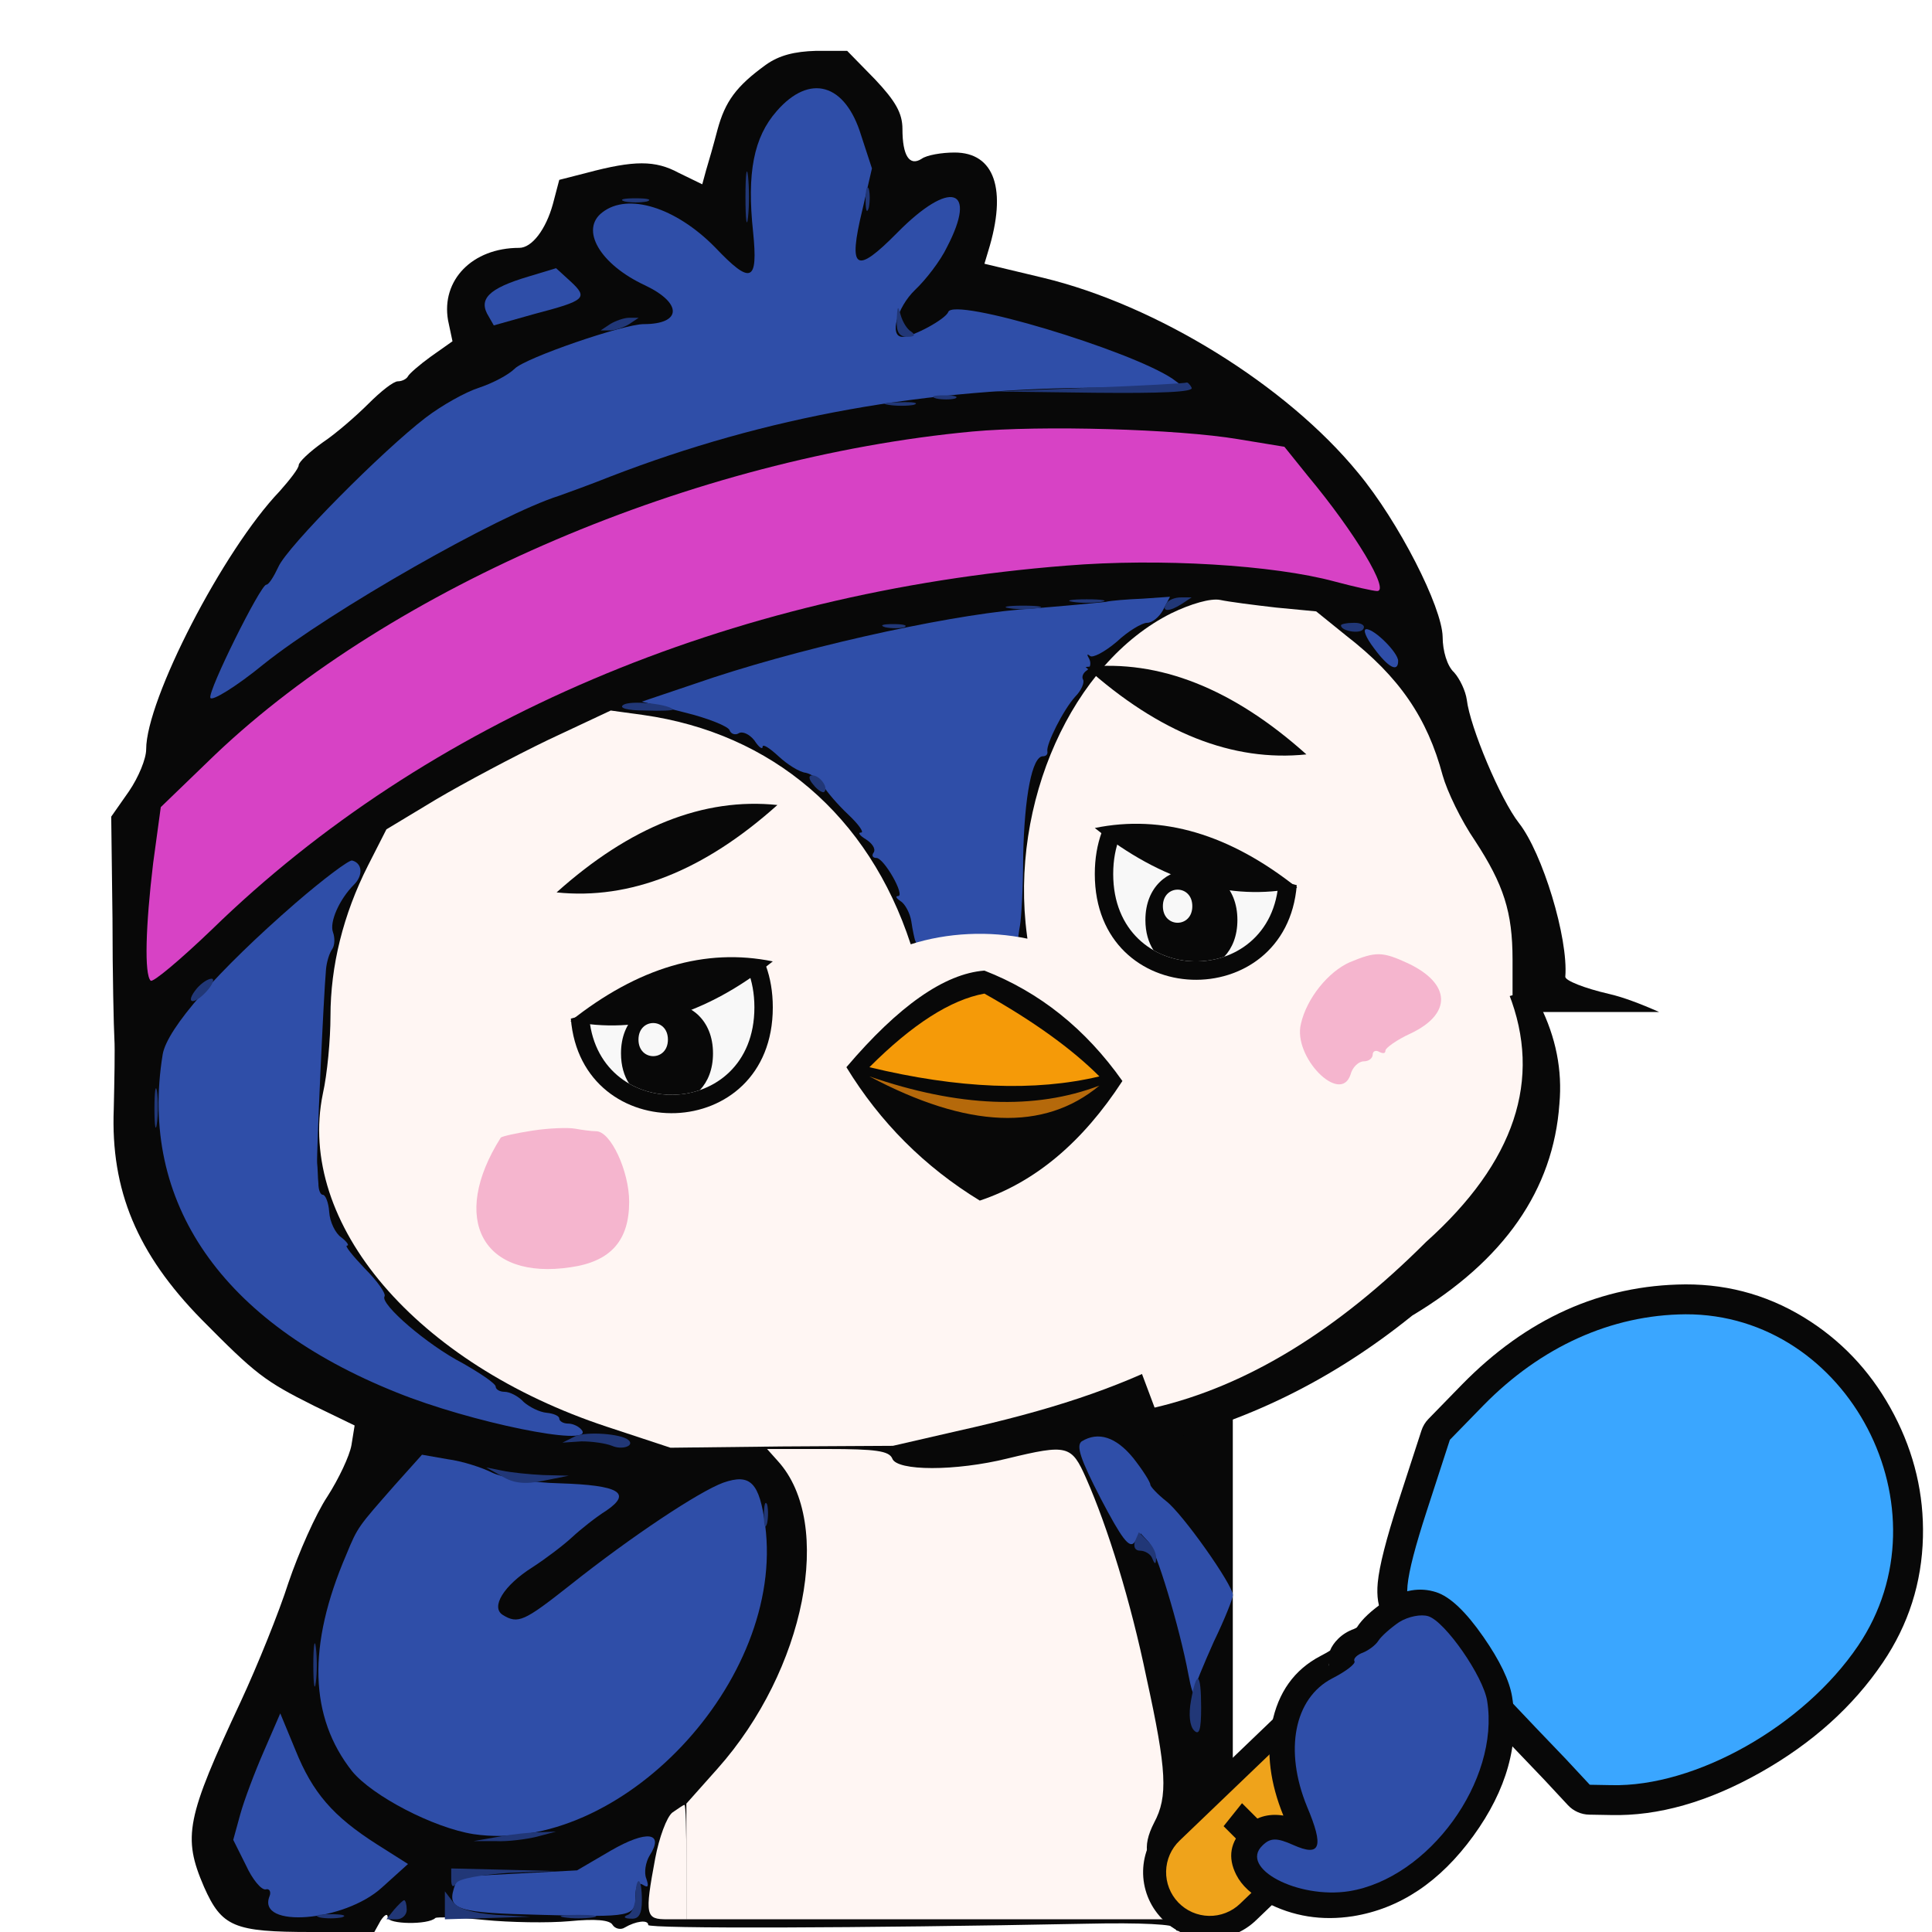
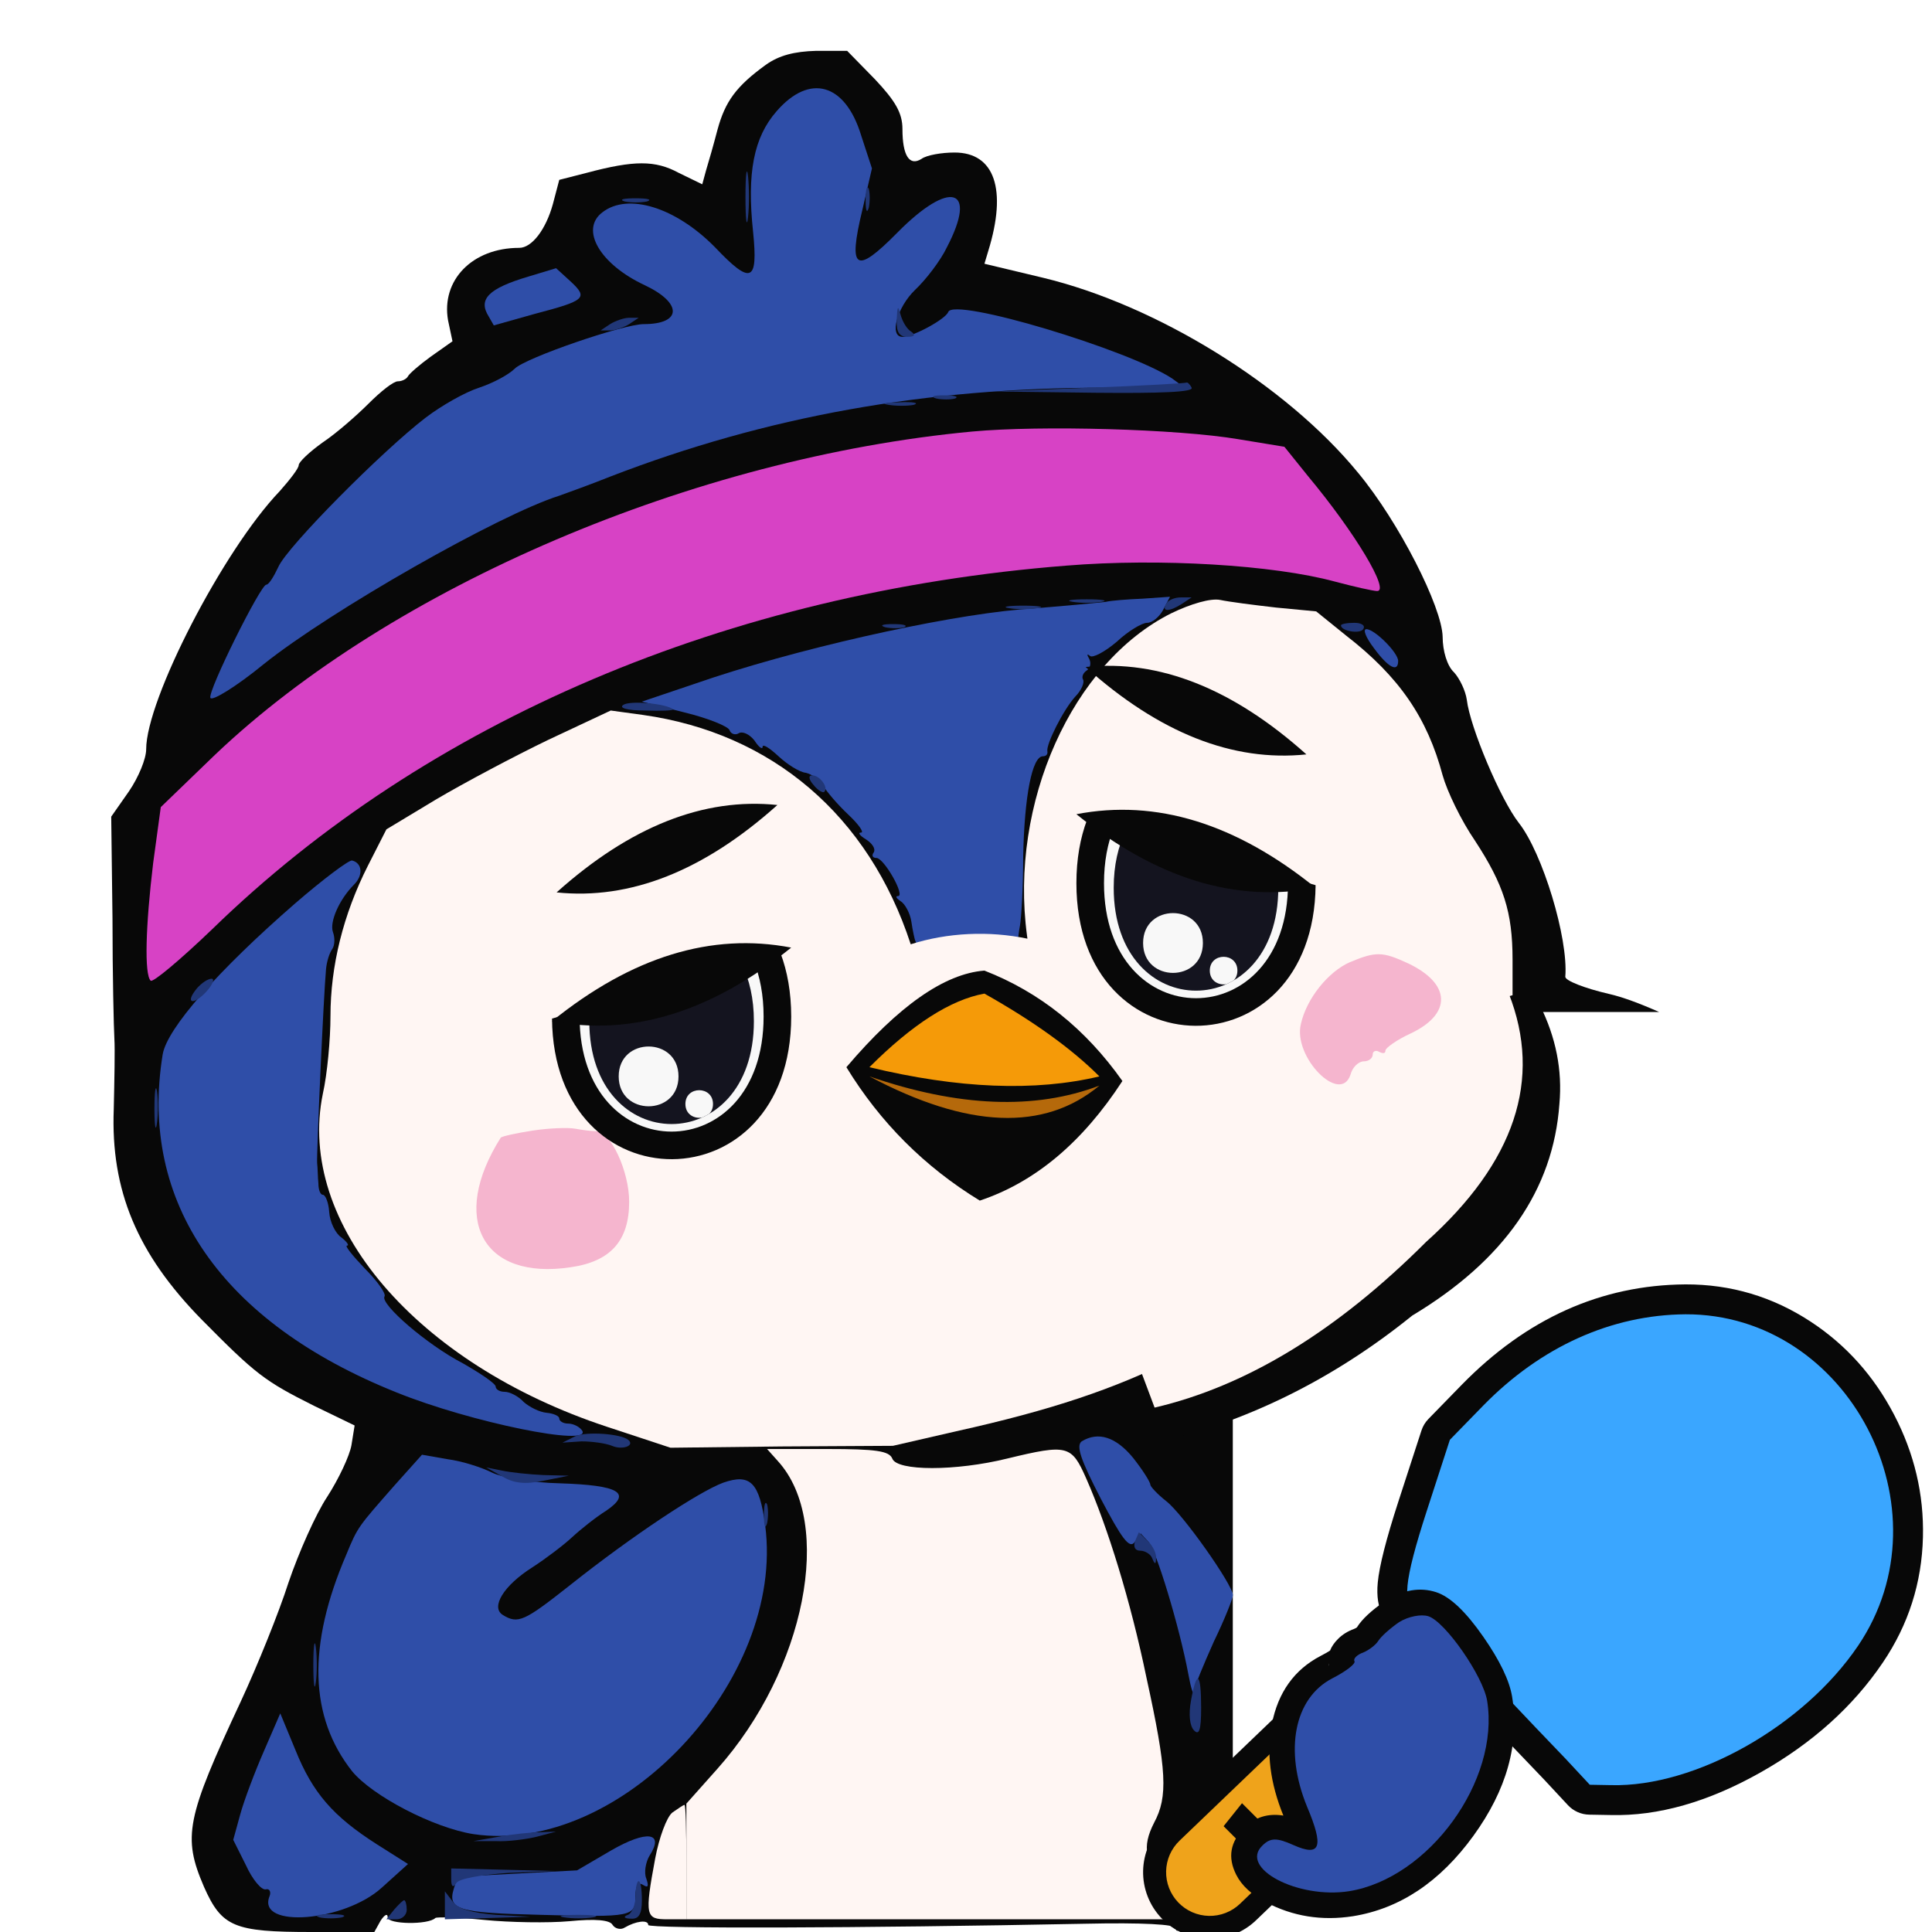
<svg xmlns="http://www.w3.org/2000/svg" viewBox="0 0 420 420" aria-hidden="true" class="sthings" data-character="pip">
  <g data-pip-part="body">
    <path fill="#080808" fill-rule="evenodd" d="M166.48 14.092C169.382 12.02 172.697 11.191 177.395 11.053H184.164L190.243 17.27C194.664 21.967 196.184 24.592 196.184 28.046C196.184 33.849 197.704 36.197 200.329 34.539C201.434 33.711 204.75 33.158 207.513 33.158C216.217 33.158 218.98 41.171 214.836 54.572L214.007 57.336L226.717 60.375C251.447 66.316 279.632 83.724 295.243 102.789C304.086 113.428 313.48 131.941 313.618 138.434C313.618 141.474 314.586 144.789 316.105 146.171C317.349 147.553 318.592 150.178 318.868 152.112C319.559 158.053 326.191 173.803 330.197 178.914C335.309 185.408 340.974 203.921 340.283 212.349C340.283 213.178 344.428 214.836 349.816 216.079C352.695 216.728 356.599 218.186 360.677 220H268V416.327C267.397 416.533 266.736 416.841 266.092 417.237C264.158 418.204 261.809 418.618 260.704 418.204C259.599 417.789 257.941 418.204 257.112 419.033C256.283 419.862 255.592 420 255.592 419.171C255.592 418.342 248.27 417.928 235.974 418.204C187.066 419.171 140.921 419.309 140.921 418.48C140.921 417.237 138.158 417.651 135.809 419.033C134.98 419.586 133.737 419.309 133.184 418.48C132.632 417.375 129.454 417.099 123.789 417.651C119.23 418.066 110.803 417.928 105.276 417.375C99.75 416.822 94.914 416.684 94.638 416.961C93.118 418.48 84.276 418.342 84.276 416.822C84.276 415.855 83.586 416.27 82.757 417.513L81.375 420H67.697C50.842 420 48.217 418.895 44.349 410.191C39.651 399.276 40.48 395.27 52.362 369.849C55.954 362.112 60.651 350.507 62.724 344.013C64.934 337.52 68.664 329.092 71.151 325.362C73.638 321.493 75.987 316.52 76.401 314.171L77.092 309.888L68.25 305.605C57.474 300.217 55.539 298.697 43.796 286.816C29.842 272.586 24.039 258.77 24.73 241.086C24.868 235.007 25.007 228.099 24.868 225.888C24.73 223.539 24.454 211.796 24.454 199.638L24.178 177.533L28.046 172.007C30.118 168.967 31.776 164.961 31.776 162.888C31.776 152.112 48.493 119.645 60.789 106.796C63 104.309 64.934 101.822 64.934 101.132C64.934 100.441 67.283 98.23 70.184 96.158C73.086 94.224 77.507 90.355 80.132 87.73C82.757 85.105 85.52 82.895 86.487 82.895C87.454 82.895 88.421 82.342 88.697 81.789C88.974 81.237 91.184 79.303 93.671 77.507L98.368 74.191L97.401 69.632C95.882 60.928 102.651 53.882 112.875 53.882C115.638 53.882 118.678 49.875 120.197 44.349L121.579 39.099L127.52 37.579C137.882 34.816 142.441 34.816 147.553 37.579L152.664 40.066L153.493 37.026C154.046 35.23 155.151 31.362 155.98 28.184C157.638 22.105 159.987 18.789 166.48 14.092Z" />
    <path fill="#080808" fill-rule="evenodd" d="M318 198Q341 218 339 240Q337 268 307 286Q281 307 250 314L247 301Q285 291 301 270Q322 247 318 223V198Z" />
    <path fill="#2f4ea8" fill-rule="evenodd" d="M168.829 24.178C163.855 29.842 162.336 37.579 163.717 50.428C164.822 61.342 163.303 62.033 155.428 53.743C146.862 45.039 136.5 41.862 130.974 46.145C126 49.875 130.421 57.474 140.23 62.033C148.382 65.901 148.243 70.461 139.954 70.461C135.533 70.461 114.257 77.783 111.908 80.132C110.526 81.513 107.072 83.309 104.171 84.276C101.132 85.243 96.02 88.145 92.566 90.77C83.171 97.954 62.447 118.816 60.513 123.237C59.546 125.309 58.441 127.105 57.888 127.105C56.645 127.105 45.178 150.178 45.73 151.697C46.007 152.526 51.257 149.349 57.336 144.375C71.842 132.77 108.454 111.908 121.579 107.763C123.513 107.072 128.487 105.276 132.632 103.618C166.618 90.493 201.296 84.276 240.118 84.276H257.526L254.901 82.342C245.645 76.125 207.237 64.52 206.132 67.836C205.579 69.355 198.533 73.224 196.184 73.224C193.283 73.224 194.941 66.868 198.947 63C201.296 60.789 204.474 56.645 205.855 53.743C212.625 40.757 206.546 38.961 195.079 50.566C185.961 59.822 184.303 58.717 187.48 45.592L189.553 36.612L187.204 29.428C183.75 18.099 176.013 15.888 168.829 24.178Z" />
    <path fill="#2f4ea8" fill-rule="evenodd" d="M114.947 60.099C106.105 62.724 103.895 65.072 106.243 68.803L107.349 70.737L116.191 68.25C127.243 65.349 127.934 64.796 124.066 61.204L120.888 58.303L114.947 60.099Z" />
    <path fill="#2f4ea8" fill-rule="evenodd" d="M240.395 130.836C239.289 130.974 230.862 131.803 221.743 132.493C204.474 134.013 172.421 141.197 151.007 148.658L139.539 152.526L148.796 154.875C153.908 156.118 158.329 157.914 158.605 158.743C158.882 159.572 159.849 159.849 160.539 159.434C161.368 158.882 162.888 159.572 163.993 160.954C164.961 162.474 165.789 163.026 165.789 162.336C165.789 161.645 167.309 162.612 169.243 164.408C171.178 166.204 173.803 167.862 175.184 168C176.428 168.276 178.224 169.52 178.914 170.763C179.743 172.145 182.092 174.908 184.441 177.118C186.651 179.191 187.895 180.987 187.204 180.987C186.375 180.987 186.928 181.678 188.309 182.507C189.553 183.336 190.382 184.441 189.967 185.27C189.414 185.961 189.691 186.513 190.52 186.513C192.178 186.513 196.875 194.803 195.217 194.803C194.526 194.803 194.941 195.355 195.77 195.908C196.737 196.461 197.842 198.533 198.118 200.329C198.395 202.263 198.809 204.059 198.947 204.474C199.224 204.888 199.224 205.579 199.086 206.132C199.086 206.822 199.638 207.237 200.467 207.237C201.296 207.237 201.711 208.066 201.296 209.171C200.053 212.211 203.921 212.901 209.171 210.691C211.934 209.586 215.664 208.618 217.599 208.618C219.947 208.618 221.053 207.789 221.191 206.132C221.191 204.888 221.467 202.539 221.743 201.158C222.02 199.638 222.434 192.868 222.434 185.961C222.711 173.112 224.368 164.408 226.717 164.408C227.408 164.408 227.822 163.993 227.684 163.303C227.408 161.783 231.138 154.322 233.763 151.421C235.145 150.039 235.836 148.243 235.421 147.691C235.145 147.138 235.421 146.309 236.25 145.757C237.079 145.204 237.217 144.099 236.803 143.27C236.25 142.303 236.25 142.026 236.941 142.579C237.493 143.132 240.118 141.75 242.743 139.539C245.23 137.191 248.27 135.395 249.375 135.395C250.48 135.395 252 134.151 252.829 132.632L254.349 129.73L248.408 130.145C245.092 130.283 241.5 130.559 240.395 130.836Z" />
    <path fill="#2f4ea8" fill-rule="evenodd" d="M298.697 140.921C301.737 145.066 303.947 146.309 303.947 143.684C303.947 141.888 298.836 136.776 297.039 136.776C296.211 136.776 296.901 138.572 298.697 140.921Z" />
    <path fill="#2f4ea8" fill-rule="evenodd" d="M64.243 196.322C47.388 210.967 36.336 223.539 35.368 229.204C30.118 261.395 48.217 287.507 86.211 302.704C102.237 309.197 128.763 314.586 126.553 310.993C126 310.164 124.618 309.474 123.513 309.474C122.408 309.474 121.579 308.921 121.579 308.368C121.579 307.816 120.336 307.263 118.816 307.125C117.296 306.987 115.086 305.882 113.842 304.776C112.737 303.533 110.803 302.566 109.697 302.566C108.592 302.566 107.763 302.013 107.763 301.461C107.763 300.77 104.447 298.559 100.579 296.349C92.842 292.342 82.618 283.5 83.586 281.842C84 281.289 82.066 278.526 79.303 275.763C76.678 273 74.882 270.789 75.434 270.789C75.987 270.789 75.434 269.961 74.191 268.993C72.947 268.164 71.704 265.678 71.566 263.467C71.428 261.395 70.737 259.737 70.184 259.737C69.632 259.737 69.217 258.632 69.217 257.25C69.079 256.007 69.079 253.934 68.941 252.829C68.803 250.895 70.322 216.77 70.875 210.691C71.013 209.171 71.566 207.237 72.257 206.27C72.809 205.441 72.809 203.783 72.395 202.678C71.566 200.467 73.776 195.493 76.954 192.316C79.026 190.243 78.75 187.618 76.539 187.066C75.849 186.928 70.322 191.072 64.243 196.322Z" />
    <path fill="#2f4ea8" fill-rule="evenodd" d="M235.145 313.342C233.901 314.309 234.868 317.211 239.289 325.776C243.849 334.48 245.507 336.691 246.612 335.309L247.993 333.375L249.651 335.171C251.309 336.829 256.421 353.684 258.355 364.046C258.908 367.086 259.461 368.743 259.599 367.776C259.599 366.671 261.671 361.836 263.882 356.862C266.23 352.026 268.026 347.467 268.026 346.776C268.026 344.566 257.112 329.092 253.52 326.329C251.586 324.809 250.066 323.151 250.066 322.737C250.066 322.184 248.408 319.559 246.336 316.934C242.605 312.375 238.737 311.132 235.145 313.342Z" />
    <path fill="#2f4ea8" fill-rule="evenodd" d="M85.796 322.875C77.921 331.855 77.783 331.855 75.296 337.934C66.73 357.829 67.283 373.303 76.539 385.046C80.961 390.434 94.224 397.342 102.928 398.724C134.842 403.421 170.763 365.289 166.342 331.579C165.099 322.322 163.164 320.25 157.224 322.322C151.974 324.257 137.329 333.928 123.789 344.704C113.98 352.441 112.599 353.132 109.283 351.059C106.658 349.401 109.421 344.704 115.776 340.697C118.539 338.901 122.408 336 124.342 334.204C126.276 332.408 129.592 329.783 131.803 328.401C137.467 324.533 134.566 322.875 121.717 322.461C115.5 322.322 109.145 321.217 106.934 320.112C104.724 319.007 100.441 317.625 97.263 317.211L91.737 316.243L85.796 322.875Z" />
    <path fill="#2f4ea8" fill-rule="evenodd" d="M57.336 380.763C55.401 385.184 53.053 391.401 52.224 394.441L50.704 399.967L53.467 405.493C54.849 408.533 56.783 410.882 57.75 410.743C58.579 410.467 58.993 411.296 58.579 412.263C55.816 419.309 74.882 417.789 83.033 410.329L88.697 405.217L81.928 400.934C72.395 394.855 67.974 389.743 64.243 380.487L60.928 372.474L57.336 380.763Z" />
    <path fill="#2f4ea8" fill-rule="evenodd" d="M132.77 402.316 125.447 406.599 112.461 407.289 99.474 407.98 98.645 410.605C97.263 415.164 99.612 415.855 117.572 416.27C137.467 416.822 138.158 416.684 138.158 412.125C138.158 409.914 138.711 409.086 139.816 409.776C140.921 410.467 141.059 410.053 140.507 408.395C139.954 407.151 140.368 404.803 141.197 403.421C144.513 398.309 140.645 397.757 132.77 402.316Z" />
    <path fill="#213777" fill-rule="evenodd" d="M162.059 42.829C162.059 47.803 162.336 49.737 162.612 47.25C162.888 44.901 162.888 40.757 162.612 38.27C162.336 35.921 162.059 37.855 162.059 42.829Z" />
    <path fill="#213777" fill-rule="evenodd" d="M188.171 43.52C188.171 45.73 188.447 46.559 188.862 45.178C189.138 43.934 189.138 42 188.862 41.033C188.447 40.204 188.171 41.171 188.171 43.52Z" />
    <path fill="#213777" fill-rule="evenodd" d="M135.809 43.796C137.053 44.072 139.263 44.072 140.645 43.796C141.888 43.382 140.783 43.105 138.158 43.105C135.533 43.105 134.428 43.382 135.809 43.796Z" />
    <path fill="#213777" fill-rule="evenodd" d="M194.941 69.355C194.803 72.257 195.493 73.224 197.289 73.224C198.809 73.224 199.086 72.809 198.118 72.118C197.151 71.566 196.184 69.908 195.77 68.388C195.217 66.316 195.079 66.454 194.941 69.355Z" />
    <path fill="#213777" fill-rule="evenodd" d="M132.632 70.461 130.559 71.842H132.632C133.737 71.842 135.671 71.151 136.776 70.461L138.849 69.079H136.776C135.671 69.079 133.737 69.77 132.632 70.461Z" />
    <path fill="#213777" fill-rule="evenodd" d="M236.941 84.276 216.217 85.105 238.046 85.382C252.276 85.52 259.599 85.243 259.046 84.276C258.632 83.447 258.079 83.033 257.941 83.171C257.803 83.309 248.408 83.862 236.941 84.276Z" />
    <path fill="#213777" fill-rule="evenodd" d="M203.507 86.625C204.75 86.901 206.684 86.901 207.651 86.625C208.48 86.211 207.513 85.934 205.164 85.934C202.954 85.934 202.125 86.211 203.507 86.625Z" />
    <path fill="#213777" fill-rule="evenodd" d="M193.145 88.007C194.803 88.283 197.289 88.283 198.671 88.007C199.914 87.592 198.533 87.316 195.493 87.454C192.454 87.454 191.349 87.73 193.145 88.007Z" />
    <path fill="#213777" fill-rule="evenodd" d="M233.211 130.836C234.868 131.112 237.632 131.112 239.428 130.836C241.086 130.559 239.704 130.283 236.25 130.283C232.796 130.283 231.414 130.559 233.211 130.836Z" />
    <path fill="#213777" fill-rule="evenodd" d="M253.52 131.25C252.414 133.046 254.211 133.046 256.974 131.25L259.046 129.868H256.697C255.454 129.868 253.934 130.421 253.52 131.25Z" />
    <path fill="#213777" fill-rule="evenodd" d="M219.395 132.217C221.053 132.493 223.816 132.493 225.612 132.217C227.27 131.941 225.888 131.664 222.434 131.664C218.98 131.664 217.599 131.941 219.395 132.217Z" />
    <path fill="#213777" fill-rule="evenodd" d="M192.454 136.362C193.697 136.638 195.632 136.638 196.599 136.362C197.428 135.947 196.461 135.671 194.112 135.671C191.901 135.671 191.072 135.947 192.454 136.362Z" />
    <path fill="#213777" fill-rule="evenodd" d="M291.513 135.947C291.513 137.191 295.658 137.882 296.349 136.776C296.901 135.947 295.934 135.395 294.414 135.395C292.757 135.395 291.513 135.671 291.513 135.947Z" />
    <path fill="#213777" fill-rule="evenodd" d="M135.533 153.217C134.428 153.908 136.362 154.461 140.23 154.461C143.822 154.599 146.586 154.461 146.309 154.184C144.789 152.941 137.053 152.25 135.533 153.217Z" />
    <path fill="#213777" fill-rule="evenodd" d="M176.842 170.625C177.809 171.868 178.914 172.421 179.191 172.145C180.158 171.178 178.224 168.553 176.566 168.553C175.737 168.553 175.737 169.382 176.842 170.625Z" />
    <path fill="#213777" fill-rule="evenodd" d="M42.829 214.836C40.066 218.151 42 218.704 44.901 215.526C46.283 214.007 46.697 212.763 46.007 212.763C45.178 212.763 43.796 213.73 42.829 214.836Z" />
    <path fill="#213777" fill-rule="evenodd" d="M33.572 241.086C33.572 244.816 33.849 246.336 34.125 244.125C34.401 242.053 34.401 239.013 34.125 237.217C33.849 235.559 33.572 237.217 33.572 241.086Z" />
    <path fill="#213777" fill-rule="evenodd" d="M125.033 312.237 122.27 313.618 126.414 313.342C128.763 313.342 131.664 313.757 133.046 314.309C135.257 315.276 138.02 314.309 136.638 313.066C135.118 311.684 127.52 311.132 125.033 312.237Z" />
    <path fill="#213777" fill-rule="evenodd" d="M109.145 320.941C111.632 322.461 114.118 322.737 118.125 321.908L123.651 320.803L118.125 320.664C115.086 320.526 111.079 320.112 109.145 319.697L105.691 319.007L109.145 320.941Z" />
    <path fill="#213777" fill-rule="evenodd" d="M166.066 329.507C166.066 331.717 166.342 332.546 166.757 331.164C167.033 329.921 167.033 327.987 166.757 327.02C166.342 326.191 166.066 327.158 166.066 329.507Z" />
    <path fill="#213777" fill-rule="evenodd" d="M246.75 335.033C246.336 336.276 246.75 337.105 247.855 337.105C248.961 337.105 250.204 337.934 250.48 338.763C251.033 340.145 251.309 340.145 251.309 338.763C251.447 337.796 250.618 336 249.513 335.033L247.579 333.099L246.75 335.033Z" />
    <path fill="#213777" fill-rule="evenodd" d="M68.112 361.974C68.112 366.118 68.388 367.914 68.664 365.704C68.941 363.632 68.941 360.316 68.664 358.105C68.388 356.033 68.112 357.829 68.112 361.974Z" />
    <path fill="#213777" fill-rule="evenodd" d="M258.908 369.711C258.355 372.75 258.632 375.237 259.599 376.204C260.704 377.309 261.118 376.066 261.118 371.23C261.118 363.493 260.151 362.803 258.908 369.711Z" />
    <path fill="#213777" fill-rule="evenodd" d="M281.98 379.934C281.98 381.868 282.533 384.355 283.224 385.461L284.605 387.533L284.467 385.461C284.329 384.355 283.776 381.868 283.224 379.934L282.118 376.48L281.98 379.934Z" />
    <path fill="#213777" fill-rule="evenodd" d="M108.454 399.276 102.928 400.243H107.763C110.388 400.382 114.533 399.829 116.743 399.276L120.888 398.171L117.434 398.309C115.5 398.309 111.493 398.724 108.454 399.276Z" />
    <path fill="#213777" fill-rule="evenodd" d="M98.092 408.533C98.092 410.191 98.507 410.467 99.197 409.362C99.75 408.395 104.586 407.566 110.526 407.151L120.888 406.737L109.559 406.461L98.092 406.184V408.533Z" />
    <path fill="#213777" fill-rule="evenodd" d="M138.158 412.263C138.158 414.059 137.329 415.993 136.5 416.27C135.395 416.684 135.671 417.099 137.191 417.099C138.849 417.237 139.539 416.132 139.539 413.092C139.539 410.743 139.263 408.947 138.849 408.947C138.434 408.947 138.158 410.467 138.158 412.263Z" />
    <path fill="#213777" fill-rule="evenodd" d="M291.237 409.914C292.895 410.191 295.382 410.191 296.763 409.914C298.007 409.5 296.625 409.224 293.586 409.362C290.546 409.362 289.441 409.638 291.237 409.914Z" />
    <path fill="#213777" fill-rule="evenodd" d="M96.711 414.197V417.237L106.105 416.961L115.362 416.684L107.763 416.27C102.789 415.855 99.612 415.026 98.507 413.507L96.711 411.158V414.197Z" />
    <path fill="#213777" fill-rule="evenodd" d="M85.658 415.164 84 417.237H86.211C87.454 417.237 88.421 416.27 88.421 415.164C88.421 414.059 88.145 413.092 87.868 413.092C87.592 413.092 86.625 414.059 85.658 415.164Z" />
    <path fill="#213777" fill-rule="evenodd" d="M69.493 416.822C70.737 417.099 72.947 417.099 74.329 416.822C75.572 416.408 74.467 416.132 71.842 416.132C69.217 416.132 68.112 416.408 69.493 416.822Z" />
    <path fill="#213777" fill-rule="evenodd" d="M122.684 416.822C124.342 417.099 127.105 417.099 128.901 416.822C130.559 416.546 129.178 416.27 125.724 416.27C122.27 416.27 120.888 416.546 122.684 416.822Z" />
    <path fill="#fff6f3" fill-rule="evenodd" d="M254.625 133.322C258.908 131.25 263.191 130.007 265.263 130.421C267.197 130.836 272.586 131.526 277.421 132.079L286.125 132.908L292.618 138.158C304.224 147.138 310.303 156.118 313.618 168.553C314.586 172.007 317.625 178.362 320.664 182.783C326.882 192.316 328.816 198.257 328.816 208.618V216.355L323.013 217.875C319.697 218.842 315.967 219.947 314.586 220.362C312.789 221.191 312.375 220.776 313.066 219.257C314.309 215.941 311.408 211.934 305.882 209.309L300.77 206.961L295.52 208.48C289.855 210.138 284.191 216.493 282.809 222.434C281.842 226.303 285.849 234.454 289.441 235.697C290.961 236.25 289.993 238.184 285.849 243.572C276.868 254.763 272.033 265.954 268.855 281.842L267.336 289.441L255.592 295.243C242.467 301.875 228.513 306.572 207.928 311.132L194.112 314.309L169.934 314.447L145.757 314.724L131.941 310.164C90.493 296.487 64.382 265.954 70.184 237.77C71.151 233.487 71.842 225.888 71.842 220.914C71.842 210 74.605 198.809 79.993 188.171L84 180.296L94.776 173.803C100.855 170.211 111.77 164.408 119.23 160.816L132.77 154.461L139.816 155.428C167.854 159.394 188.852 177.307 197.983 205.279C206.001 202.726 215.018 202.319 223.355 204.057L223.263 203.368C219.395 174.632 233.072 144.099 254.625 133.322Z" />
    <path fill="#fff6f3" fill-rule="evenodd" d="M273 208Q310 195 328 216Q339 244 310 270Q281 299 251 306L245 290Q264 265 267 241L273 208Z" />
    <path fill="#fff6f3" fill-rule="evenodd" d="M146.171 394.026C144.928 394.993 143.27 399.553 142.441 403.974C140.092 416.546 140.368 417.237 145.066 417.237H149.211V404.803C149.211 397.895 149.072 392.368 148.796 392.368C148.52 392.368 147.414 393.197 146.171 394.026Z" />
    <path fill="#fff6f3" fill-rule="evenodd" d="M169.105 317.625C181.401 331.164 175.046 363.079 155.98 384.493L149.211 392.092V404.664V417.237H203.092H256.974V413.783C256.974 411.711 255.73 409.5 253.52 408.118C248.961 405.079 248.132 401.625 250.895 396.237C253.934 390.572 253.658 384.908 249.237 364.737C245.783 348.02 240.809 331.993 236.112 321.355C232.934 314.171 232.105 313.895 218.98 317.072C207.789 319.836 194.941 319.836 193.974 317.072C193.283 315.414 190.382 315 179.882 315H166.757L169.105 317.625Z" />
    <path fill="#d742c5" fill-rule="evenodd" d="M211.382 93.809C150.868 99.474 85.243 127.52 46.836 163.993L34.954 175.461L33.296 187.618C31.638 201.434 31.362 211.796 32.743 213.178C33.158 213.73 39.237 208.618 46.145 201.987C92.704 156.671 158.329 128.763 231.829 122.961C252.138 121.303 276.868 122.822 290.132 126.414C294.276 127.52 298.559 128.487 299.388 128.487C302.151 128.487 294.691 115.914 284.329 103.48L279.217 97.125L269.132 95.467C256.007 93.257 226.303 92.428 211.382 93.809Z" />
    <path fill="#f5b5ce" fill-rule="evenodd" d="M293.447 209.171C288.75 211.243 284.053 217.046 282.809 222.572C281.013 229.757 291.375 240.257 293.586 233.625C294 231.967 295.382 230.724 296.487 230.724C297.592 230.724 298.421 230.033 298.421 229.204C298.421 228.513 299.112 228.237 299.803 228.651C300.632 229.066 301.184 229.066 301.184 228.375C301.184 227.822 303.671 226.026 306.711 224.645C315.691 220.362 315.414 213.868 306.158 209.447C300.493 206.822 299.112 206.822 293.447 209.171Z" />
    <path fill="#f5b5ce" fill-rule="evenodd" d="M115.776 245.783C112.184 246.336 109.145 247.026 108.868 247.303C97.678 264.987 104.862 278.388 124.066 275.487C132.77 274.243 136.776 269.684 136.776 261.257C136.776 254.625 132.77 245.921 129.592 245.921C128.625 245.921 126.553 245.645 125.033 245.368C123.513 245.092 119.368 245.23 115.776 245.783Z" />
  </g>
  <g data-pip-part="racket">
    <path fill="#080808" fill-rule="evenodd" d="M346.036 347.466 273.036 417.466Q272.005 418.454 270.801 419.223Q269.597 419.991 268.267 420.51Q266.936 421.028 265.53 421.278Q264.124 421.527 262.696 421.497Q261.268 421.467 259.873 421.159Q258.479 420.851 257.171 420.277Q255.864 419.703 254.693 418.885Q253.523 418.067 252.534 417.036Q251.546 416.005 250.777 414.801Q250.009 413.597 249.49 412.267Q248.972 410.936 248.722 409.53Q248.473 408.124 248.503 406.696Q248.533 405.268 248.841 403.873Q249.149 402.479 249.723 401.171Q250.297 399.864 251.115 398.693Q251.934 397.523 252.964 396.534L325.964 326.534Q326.995 325.546 328.199 324.777Q329.403 324.009 330.733 323.49Q332.064 322.972 333.47 322.722Q334.876 322.473 336.304 322.503Q337.732 322.533 339.126 322.841Q340.521 323.149 341.829 323.723Q343.136 324.297 344.307 325.115Q345.477 325.934 346.466 326.964Q347.454 327.995 348.223 329.199Q348.991 330.403 349.51 331.733Q350.028 333.064 350.278 334.47Q350.527 335.876 350.497 337.304Q350.467 338.732 350.159 340.126Q349.851 341.521 349.277 342.828Q348.703 344.136 347.885 345.307Q347.067 346.477 346.036 347.466Z" />
    <path fill="#efa31b" fill-rule="evenodd" d="M342.575 343.857 269.575 413.857Q268.9 414.505 268.111 415.008Q267.322 415.511 266.451 415.851Q265.579 416.191 264.657 416.354Q263.736 416.517 262.801 416.498Q261.865 416.478 260.952 416.276Q260.038 416.075 259.181 415.699Q258.324 415.323 257.558 414.786Q256.791 414.25 256.143 413.575Q255.495 412.9 254.992 412.111Q254.489 411.322 254.149 410.451Q253.809 409.579 253.646 408.657Q253.482 407.736 253.502 406.801Q253.522 405.865 253.723 404.952Q253.925 404.038 254.301 403.181Q254.677 402.324 255.213 401.558Q255.75 400.791 256.425 400.143L329.425 330.143Q330.1 329.495 330.889 328.992Q331.678 328.489 332.549 328.149Q333.421 327.809 334.342 327.646Q335.264 327.482 336.199 327.502Q337.135 327.522 338.048 327.723Q338.962 327.925 339.819 328.301Q340.676 328.677 341.442 329.213Q342.209 329.75 342.857 330.425Q343.505 331.1 344.008 331.889Q344.511 332.678 344.851 333.549Q345.191 334.421 345.354 335.342Q345.517 336.264 345.498 337.199Q345.478 338.135 345.276 339.048Q345.075 339.962 344.699 340.819Q344.323 341.675 343.786 342.442Q343.25 343.209 342.575 343.857Z" />
    <path fill="#080808" fill-rule="evenodd" d="M320 344 333 357 329 362 316 349 320 344Z" />
    <path fill="#080808" fill-rule="evenodd" d="M270 392 283 405 279 410 266 397 270 392Z" />
    <g data-pip-part="blade">
      <path fill="#080808" fill-rule="evenodd" d="M366.395 279.215Q381.219 279.169 393.634 287.321Q405.175 294.899 411.775 307.574Q418.367 320.233 418.031 334.14Q417.671 349.078 409.309 361.425Q399.589 375.789 382.725 385.309Q365.638 394.954 350.17 394.573L345.49 394.49Q344.167 394.467 342.958 393.928Q341.749 393.389 340.847 392.42L335.673 386.86L325.94 376.679L321.208 371.674Q312.815 362.747 310.923 361.282Q307.833 359.176 305.654 355.242Q302.518 354.577 300.664 351.29Q299.09 348.502 299.513 344.042Q300.024 338.642 303.975 326.483L309.009 310.992Q309.477 309.55 310.535 308.464L317.803 301.006Q338.928 279.424 366.367 279.216ZM308.367 355.354Q309.302 355.311 310.369 354.947Q309.999 355.073 309.616 355.154Q308.974 355.291 308.367 355.354Z" />
      <path fill="#3aa6ff" fill-rule="evenodd" d="M366.416 285.715C350.295 285.838 334.973 292.757 322.448 305.553L315.19 313L310.157 328.492C305.2 343.747 304.615 349.571 308.266 348.796C308.855 348.595 310.161 349.804 311.04 351.527C311.838 353.094 313.505 355.205 314.691 355.982C315.956 356.916 320.988 361.951 325.944 367.222C330.899 372.492 337.439 379.324 340.372 382.369L345.605 387.991L350.285 388.074C368.573 388.525 392.104 375.252 403.925 357.782C424.029 328.099 401.883 285.603 366.416 285.715Z" />
    </g>
    <path fill="#080808" fill-rule="evenodd" d="M301.048 348.098Q301.153 348.025 301.262 347.958Q306.97 344.424 312.226 346.132Q316.748 347.601 322.48 355.852Q327.869 363.611 328.722 368.87Q331.183 384.109 320.285 399.118Q309.407 414.1 294.135 416.565Q283.968 418.153 275.198 413.531Q270.535 411.074 268.756 407.573Q265.863 401.88 270.558 397.312Q273.975 393.889 278.992 394.689Q274.676 384.084 276.49 374.796Q278.506 364.47 287.074 359.99Q288.285 359.373 289.142 358.818Q289.665 357.479 290.942 356.222Q292.337 354.85 294.353 354.117Q294.916 353.875 294.982 353.77Q296.642 351.118 301.048 348.098ZM288.85 361.575Q288.97 362.887 289.937 364.261Q289.712 363.942 289.535 363.594Q289.01 362.564 288.85 361.575Z" />
    <path fill="#2f4ea8" fill-rule="evenodd" d="M304.158 352.634C302.289 353.915 300.249 355.722 299.644 356.688C299.04 357.654 297.519 358.758 296.343 359.247C295.036 359.694 294.169 360.574 294.435 361.097C294.833 361.662 292.53 363.383 289.57 364.891C281.346 369.191 279.116 380.524 284.146 392.763C287.839 401.517 287.113 403.75 281.151 401.087C277.6 399.497 276.158 399.465 274.423 401.225C269.349 406.114 282.114 412.876 293.286 411.131C310.61 408.334 326.089 387.071 323.293 369.747C322.422 364.379 314.206 352.558 310.527 351.362C308.95 350.85 306.158 351.396 304.158 352.634Z" />
  </g>
  <g class="sthings-face" data-face="sad">
-     <path fill="#fff6f3" fill-rule="evenodd" d="M124 219C124 191.727 158.802 188.71 166.503 209.947L124.096 221.432C124.033 220.644 124 219.833 124 219Z" />
-     <path fill="#080808" fill-rule="evenodd" d="M166.503 209.947C167.461 212.589 168 215.607 168 219C168 248.832 126.359 249.643 124.096 221.432L166.503 209.947Z" />
-     <path fill="#f8f8f8" fill-rule="evenodd" d="M162.583 211.009C163.487 213.311 164 215.975 164 219C164 243.869 129.306 244.324 128.036 220.365L162.583 211.009Z" />
-     <path fill="#080808" fill-rule="evenodd" d="M135 229C135 214.334 155 214.334 155 229C155 232.492 153.866 235.152 152.139 236.981C147.123 238.708 141.383 238.238 136.76 235.572C135.668 233.871 135 231.681 135 229Z" />
-     <path fill="#f8f8f8" fill-rule="evenodd" d="M138.8 226C138.8 221.2 145.2 221.2 145.2 226C145.2 230.8 138.8 230.8 138.8 226Z" />
-     <path fill="#080808" fill-rule="evenodd" d="M124 222Q146 204.5 168 209Q146 226.5 124 222Z" />
-     <path fill="#fff6f3" fill-rule="evenodd" d="M239.497 180.947C247.198 159.71 282 162.727 282 190C282 190.833 281.967 191.644 281.904 192.432L239.497 180.947Z" />
-     <path fill="#080808" fill-rule="evenodd" d="M238 190C238 186.607 238.539 183.589 239.497 180.947L281.904 192.432C279.641 220.643 238 219.832 238 190Z" />
-     <path fill="#f8f8f8" fill-rule="evenodd" d="M242 190C242 186.975 242.513 184.311 243.417 182.009L277.964 191.365C276.694 215.324 242 214.869 242 190Z" />
-     <path fill="#080808" fill-rule="evenodd" d="M249 200C249 185.334 269 185.334 269 200C269 203.492 267.866 206.152 266.139 207.981C261.123 209.708 255.383 209.238 250.76 206.572C249.668 204.871 249 202.681 249 200Z" />
-     <path fill="#f8f8f8" fill-rule="evenodd" d="M252.8 197C252.8 192.2 259.2 192.2 259.2 197C259.2 201.8 252.8 201.8 252.8 197Z" />
-     <path fill="#080808" fill-rule="evenodd" d="M238 180Q260 175.5 282 193Q260 197.5 238 180Z" />
+     <path fill="#fff6f3" fill-rule="evenodd" d="M120 221C120 184.926 159.61 180.337 169.689 207.232L120.002 221.428C120.001 221.286 120 221.143 120 221Z" />
+     <path fill="#080808" fill-rule="evenodd" d="M169.689 207.232C171.158 211.152 172 215.742 172 221C172 262.189 120.36 262.332 120.002 221.428L169.689 207.232Z" />
+     <path fill="#f8f8f8" fill-rule="evenodd" d="M126 221C126 220.564 126.007 220.133 126.02 219.708L163.844 208.902C165.207 212.274 166 216.306 166 221C166 254.333 126 254.333 126 221Z" />
+     <path fill="#14141f" fill-rule="evenodd" d="M128.111 222C128.111 220.991 128.152 220.017 128.232 219.077L161.268 209.638C162.907 212.94 163.889 217.061 163.889 222C163.889 251.813 128.111 251.813 128.111 222Z" />
+     <path fill="#f8f8f8" fill-rule="evenodd" d="M134.5 234C134.5 225.334 147.5 225.334 147.5 234C147.5 242.666 134.5 242.666 134.5 234Z" />
+     <path fill="#f8f8f8" fill-rule="evenodd" d="M149 240C149 236 155 236 155 240C155 240.926 154.679 241.637 154.184 242.135C153.67 242.435 153.145 242.705 152.61 242.944C150.937 243.254 149 242.273 149 240Z" />
+     <path fill="#080808" fill-rule="evenodd" d="M120 222Q146 201 172 206Q146 227 120 222Z" />
+     <path fill="#fff6f3" fill-rule="evenodd" d="M236.311 178.232C246.39 151.337 286 155.926 286 192C286 192.143 285.999 192.286 285.998 192.428L236.311 178.232Z" />
+     <path fill="#080808" fill-rule="evenodd" d="M234 192C234 186.742 234.842 182.152 236.311 178.232L285.998 192.428C285.64 233.332 234 233.189 234 192Z" />
+     <path fill="#f8f8f8" fill-rule="evenodd" d="M240 192C240 187.306 240.793 183.274 242.156 179.902L279.98 190.708C279.993 191.133 280 191.564 280 192C280 225.333 240 225.333 240 192Z" />
+     <path fill="#14141f" fill-rule="evenodd" d="M242.111 193C242.111 188.061 243.093 183.94 244.732 180.638L277.768 190.077C277.848 191.017 277.889 191.991 277.889 193C277.889 222.813 242.111 222.813 242.111 193Z" />
+     <path fill="#f8f8f8" fill-rule="evenodd" d="M248.5 205C248.5 196.334 261.5 196.334 261.5 205C261.5 213.666 248.5 213.666 248.5 205Z" />
+     <path fill="#f8f8f8" fill-rule="evenodd" d="M263 211C263 207 269 207 269 211C269 211.926 268.679 212.637 268.184 213.135C267.67 213.435 267.145 213.705 266.61 213.944C264.937 214.254 263 213.273 263 211Z" />
+     <path fill="#080808" fill-rule="evenodd" d="M234 177Q260 172 286 193Q260 198 234 177Z" />
    <path fill="#080808" fill-rule="evenodd" d="M121 194Q145 172.5 169 175Q145 196.5 121 194Z" />
    <path fill="#080808" fill-rule="evenodd" d="M236 145Q260 142.5 284 164Q260 166.5 236 145Z" />
    <g data-pip-part="beak">
      <path fill="#080808" fill-rule="evenodd" d="M184 232Q201 212 214 211Q232 218 244 235Q231 255 213 261Q195 250 184 232Z" />
      <path fill="#f59a08" fill-rule="evenodd" d="M189 232Q203 218 214 216Q230 225 239 234Q218 239 189 232Z" />
      <path fill="#b5690b" fill-rule="evenodd" d="M189 234Q218 244 239 236Q221 251 189 234Z" />
    </g>
  </g>
</svg>
